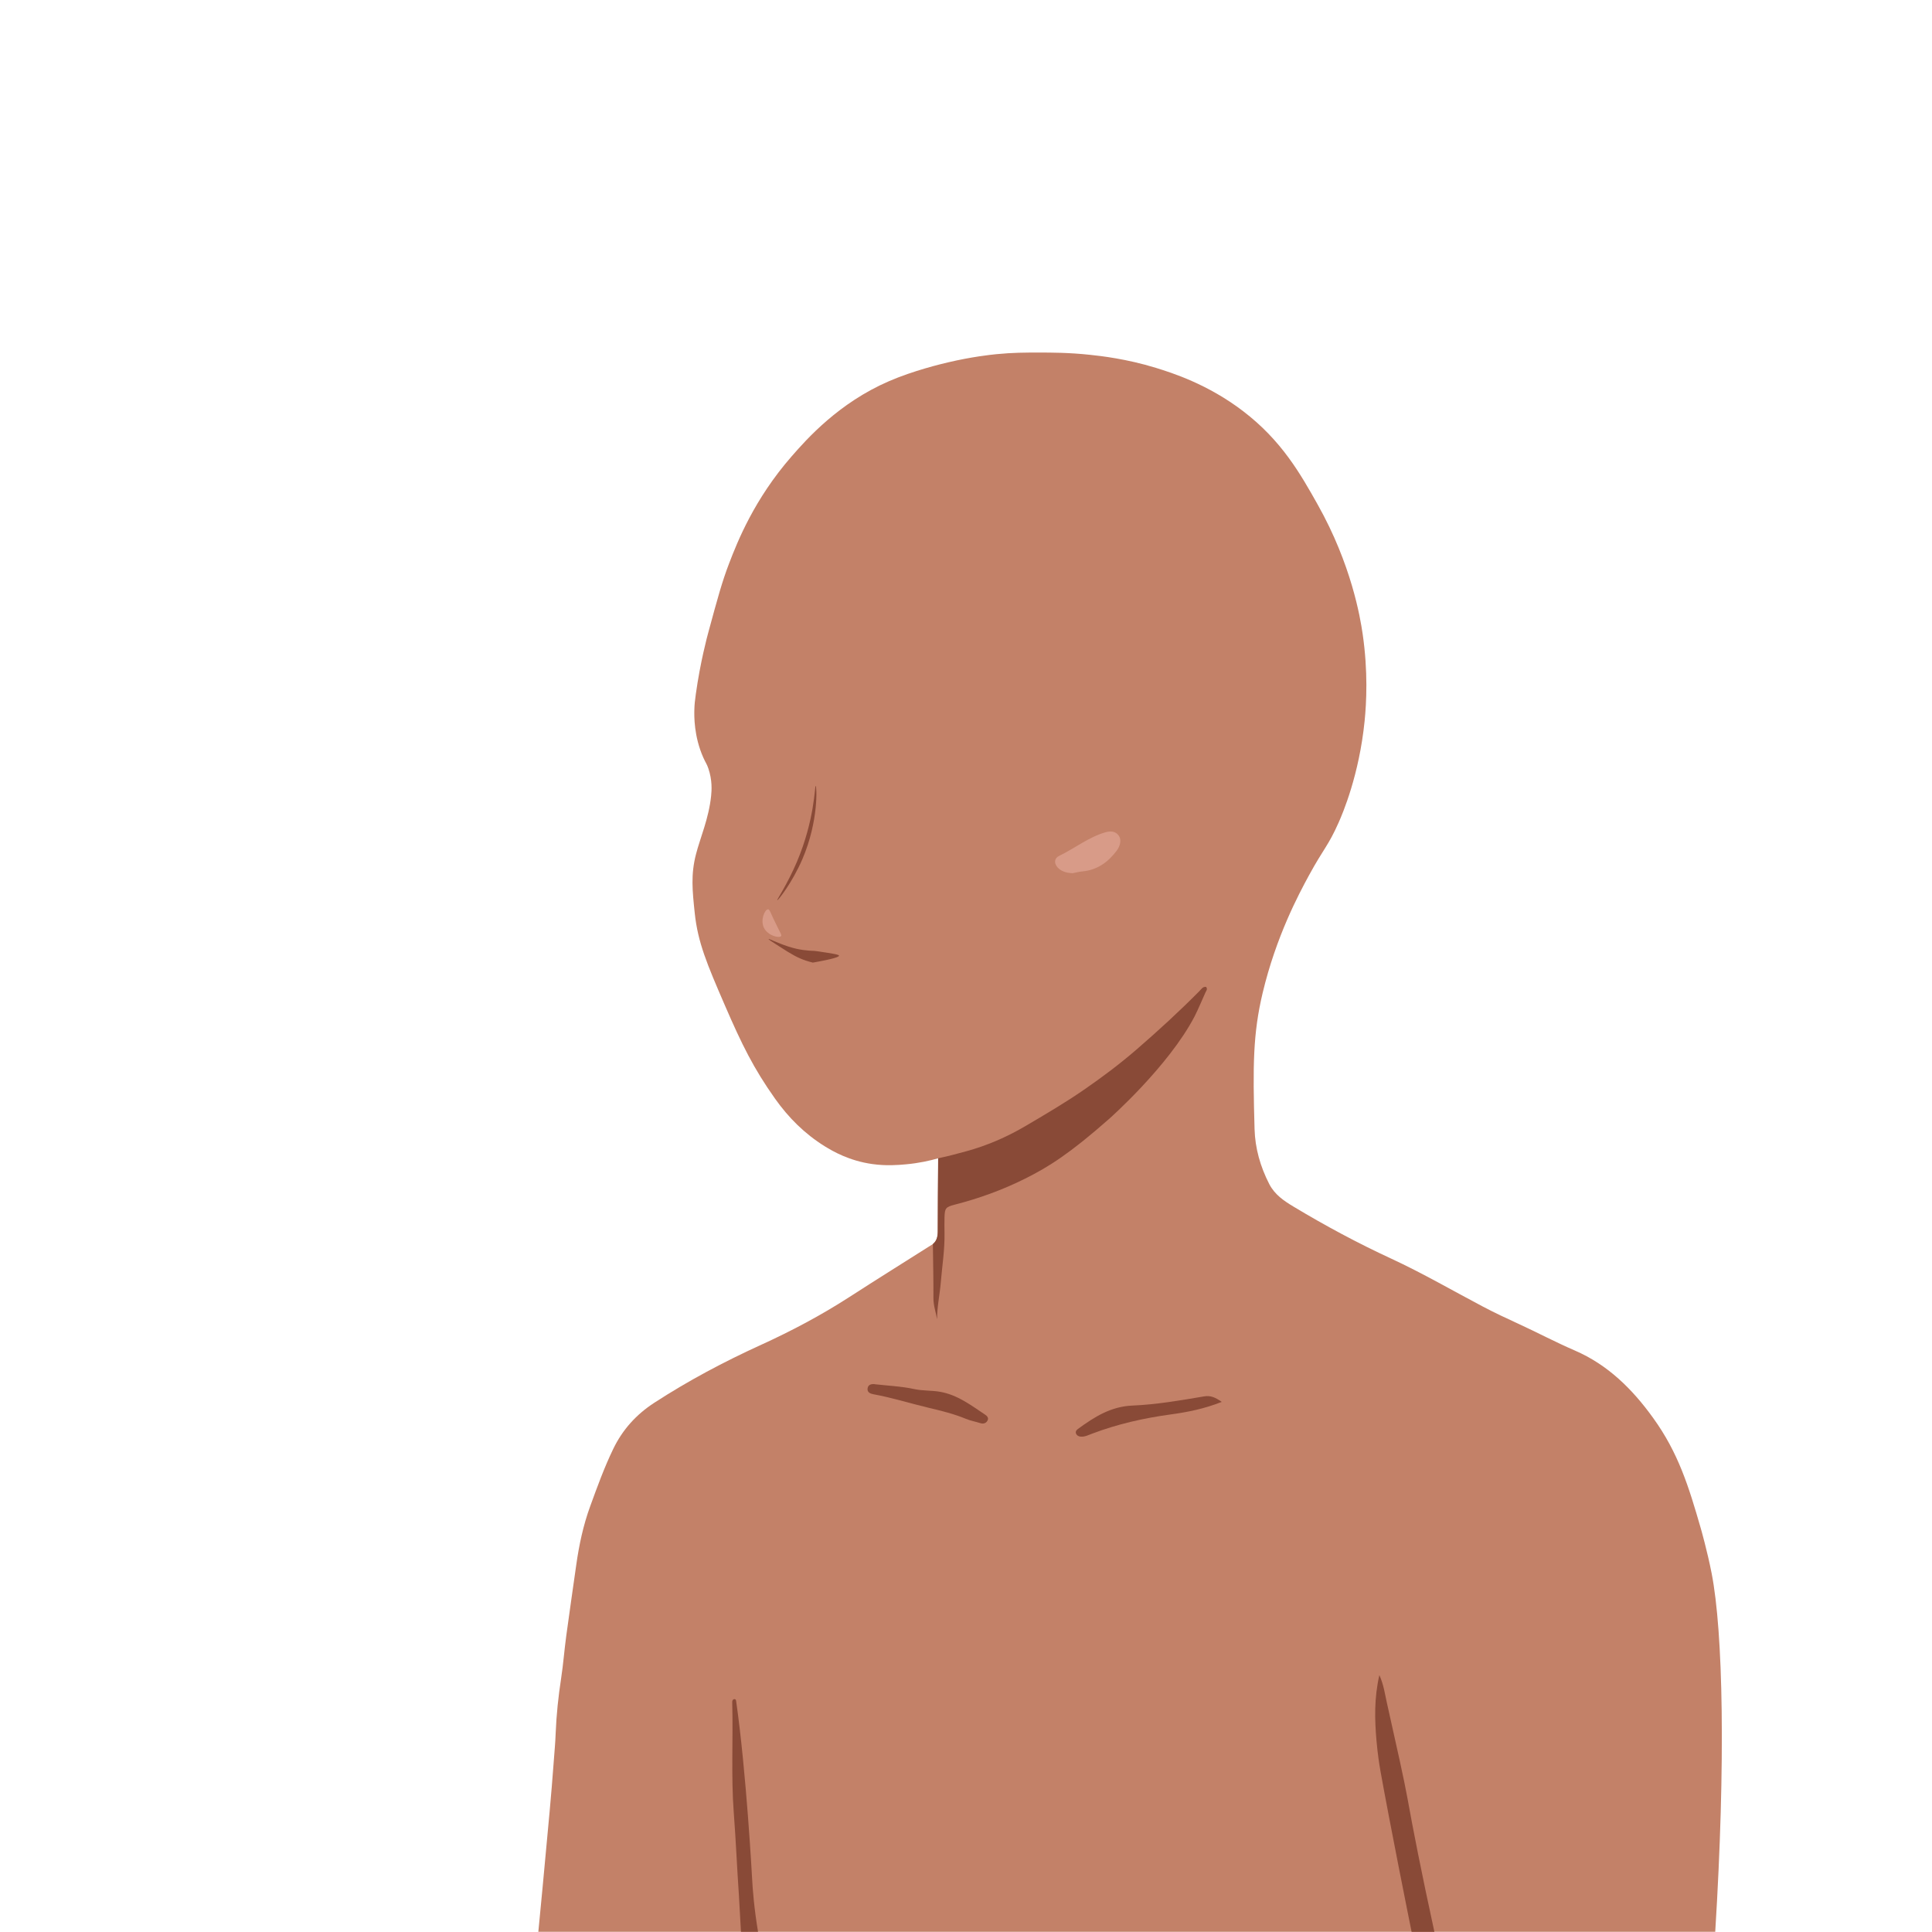
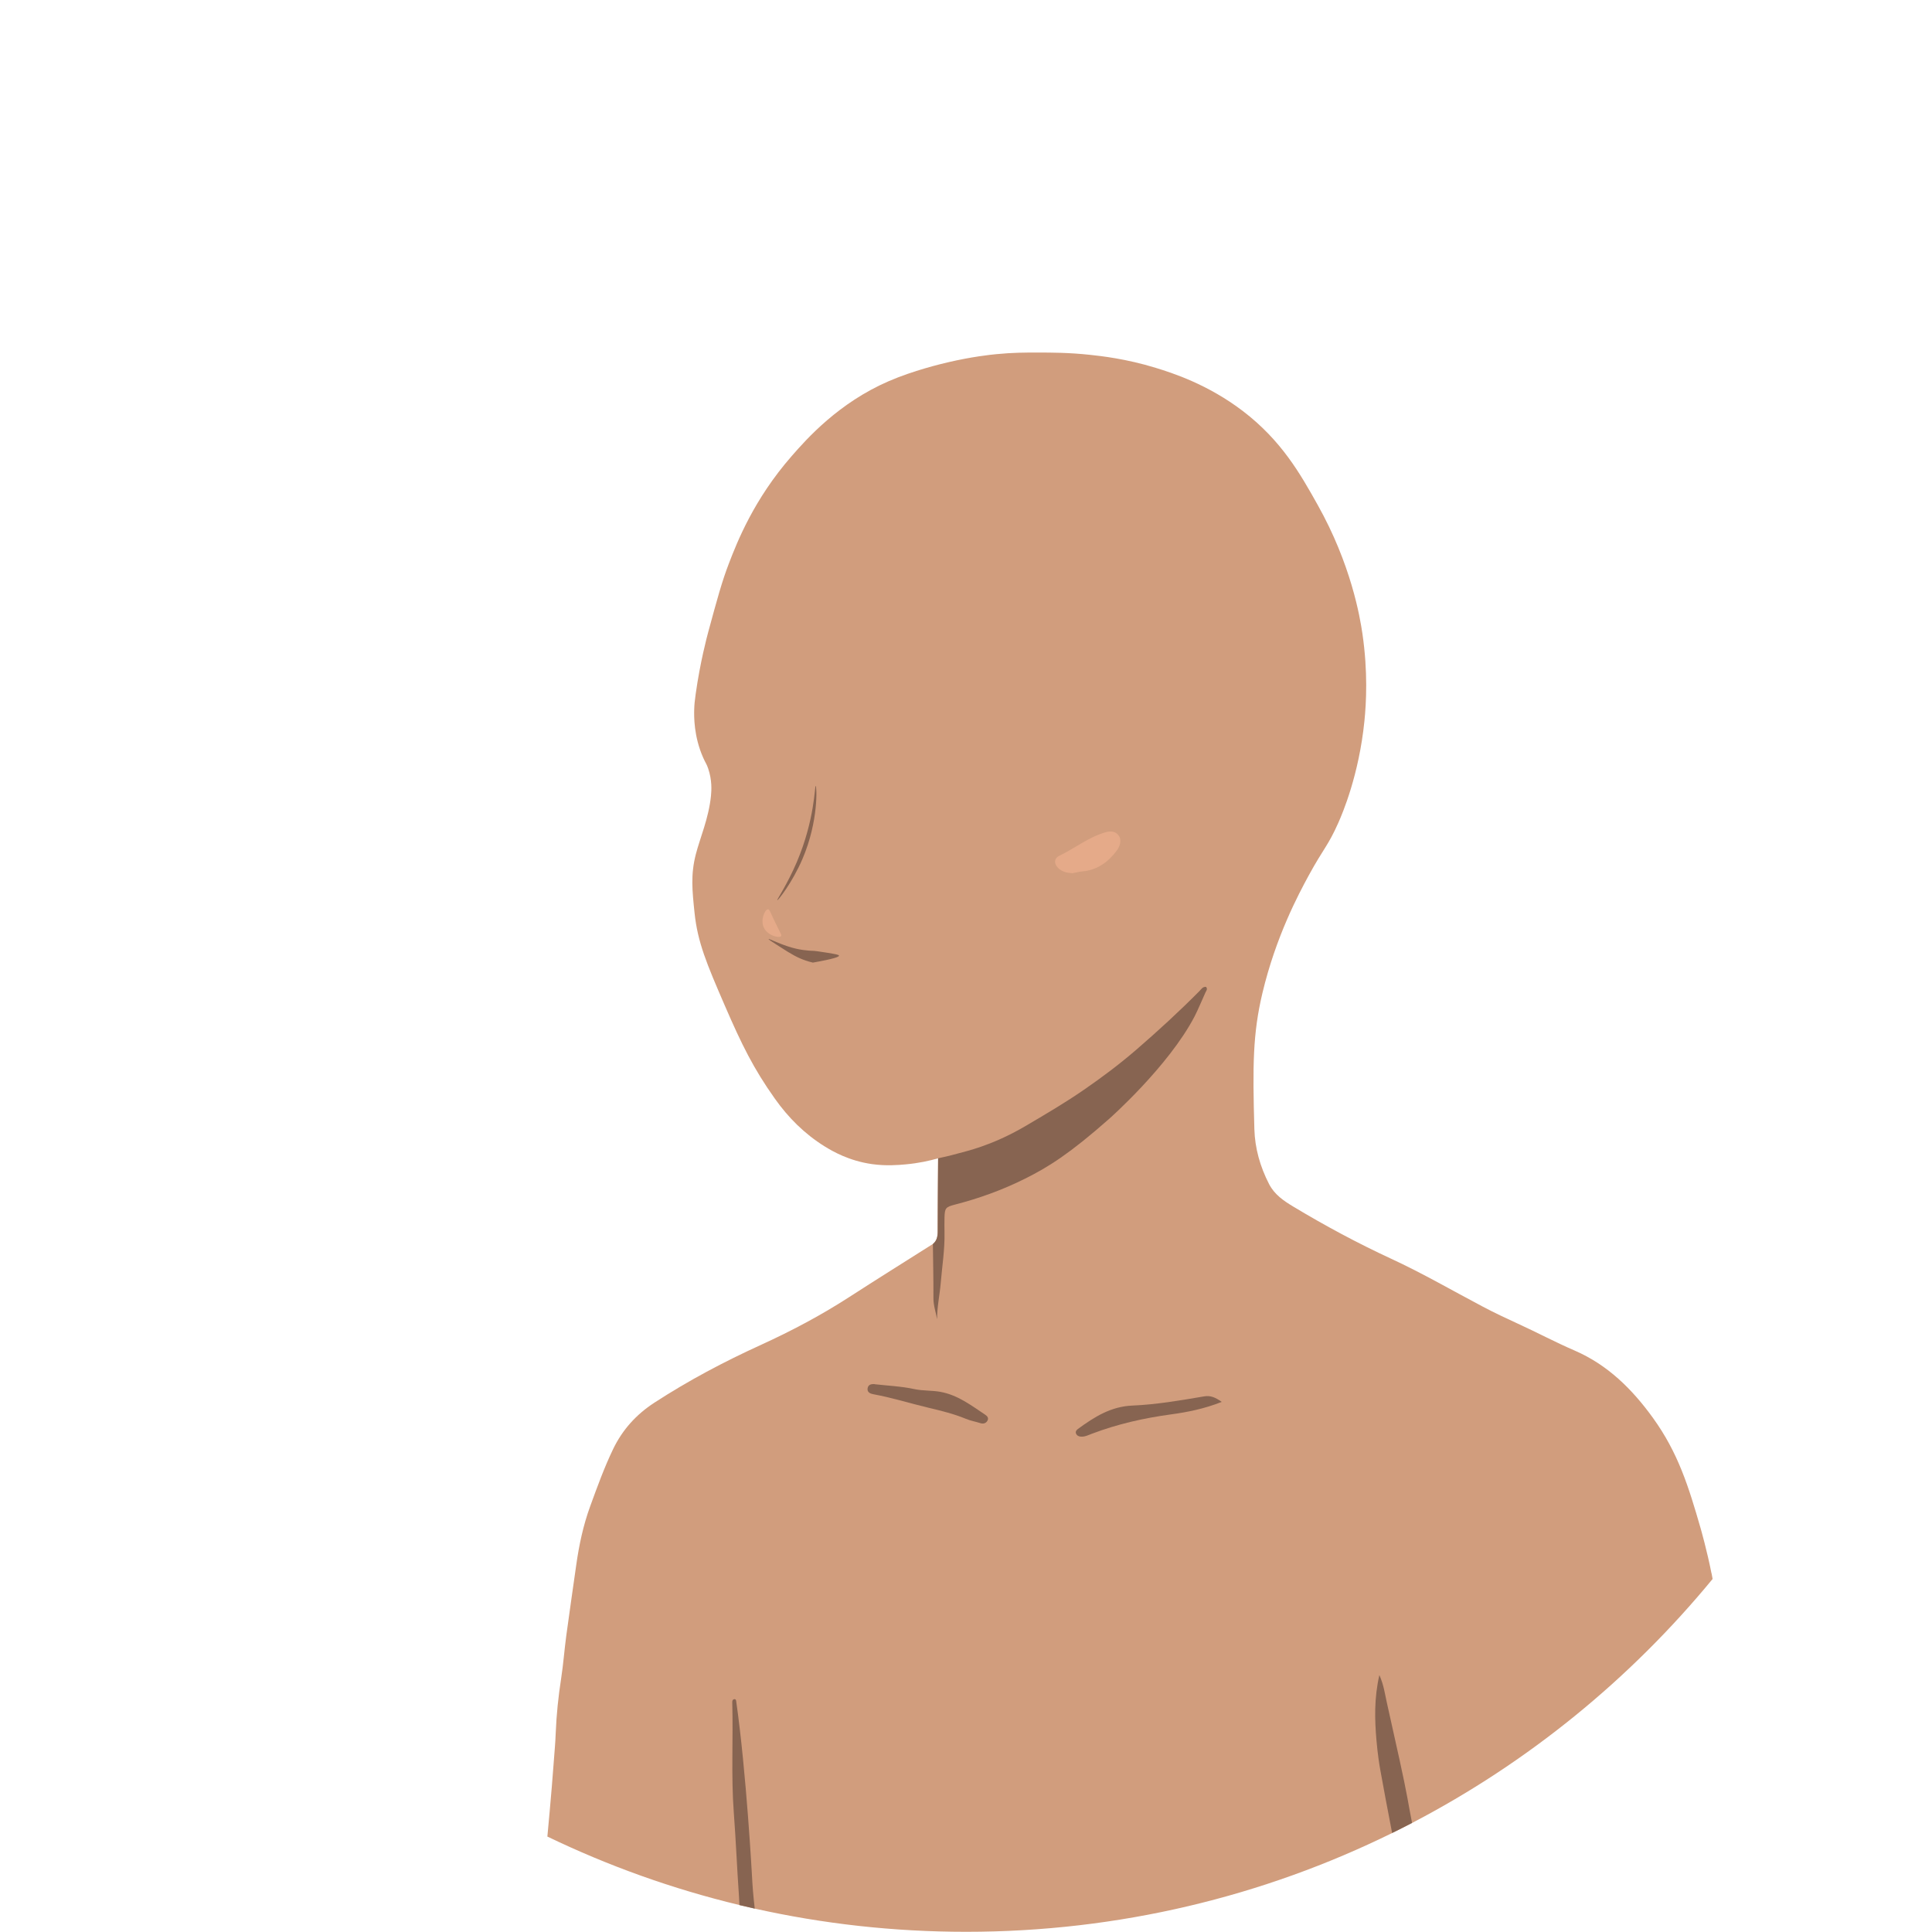
<svg xmlns="http://www.w3.org/2000/svg" id="Base_copy" viewBox="0 0 500 500">
  <defs>
-     <style>.cls-1{fill:#c38168;}.cls-2{fill:#d89b88;}.cls-3{fill:#894a37;}</style>
+     <style>.cls-1{fill:#876451;}.cls-2{fill:#d19d7d;}.cls-3{fill:#e5aa89;}</style>
  </defs>
-   <path class="cls-1" d="m139.32,499.95c.25-2.57,1.79-18.52,2.91-30.99.43-4.8.72-8.24,1.02-12.33.34-4.72.42-4.76.56-8.15.19-4.71.69-9.45,1.41-14.14.56-3.65.83-7.35,1.33-11.01.82-6.1,1.72-12.2,2.58-18.3.73-5.18,1.81-10.28,3.61-15.21,1.82-5,3.63-10,5.95-14.81,2.42-5.03,6-8.97,10.66-11.99,8.8-5.71,18.03-10.61,27.58-14.96,7.89-3.6,15.54-7.65,22.84-12.36,7.19-4.64,14.45-9.17,21.68-13.75.3-.25.5-.5.62-.68.15-.23.24-.42.27-.49.08-.19.13-.35.16-.46.03-.11.05-.19.06-.21.04-.16.06-.29.07-.38.07-.6.07-1.04.07-1.04,0-.54.01-3.86.03-8.44,0-1.21.02-2.43.03-3.64.02-2.28.04-4.56.06-6.85-2.12.61-4.97,1.26-8.39,1.57-1.99.18-5.08.44-8.72-.08-5.92-.84-10.13-3.27-12.28-4.6-5.19-3.23-9.37-7.4-12.88-12.36-5.5-7.76-8.56-13.96-12.94-24.08-4.66-10.77-7.01-16.31-7.81-23.89-.61-5.81-1.05-9.94.32-15.25,1.08-4.22,3.32-9.25,3.92-15.11.15-1.44.31-4.07-.71-7.06-.43-1.27-.64-1.33-1.32-2.85-2.44-5.5-2.36-10.72-2.31-12.43.03-1.25.14-2.29.38-4,1.14-8.18,2.92-14.84,3.27-16.09,2.34-8.63,3.51-12.94,5.33-17.69,2.17-5.65,6.47-16.59,16.18-27.72,4-4.59,12.25-13.86,25.19-19.46,6.37-2.76,13.48-4.45,15.34-4.89,6.17-1.45,10.89-1.95,12.47-2.11,4.26-.42,7.47-.42,10.95-.42,3.27,0,7.83,0,13.31.59,2.84.3,9.44,1.04,17.02,3.37,4.24,1.31,13.44,4.22,22.58,11.21,10,7.64,14.85,16.27,19.3,24.18,8.71,15.5,11,29.13,11.63,33.45,1.43,9.83.98,17.87.51,22.58-1.41,13.94-5.65,23.84-6.74,26.29-2.69,6.06-3.82,6.58-7.67,13.65-2.65,4.87-8.5,15.81-11.98,30.42-2.5,10.52-2.56,18.76-2.09,35.22.14,4.97,1.49,9.72,3.79,14.21,1.44,2.79,3.82,4.38,6.37,5.91,8.17,4.91,16.57,9.42,25.22,13.42,8.14,3.77,15.87,8.27,23.78,12.44,2.95,1.55,5.96,2.97,9,4.36,4.93,2.26,9.72,4.81,14.7,6.96,8.57,3.7,14.92,10,20.29,17.46,6.51,9.02,9.19,17.66,12.36,28.67,0,0,1.64,5.71,2.78,11.54,2.97,15.22,3.65,48.9.93,92.78H139.32Z" />
+   <path class="cls-2" d="m442.93,407.17c-1.14-5.82-2.78-11.54-2.78-11.54-3.17-11.01-5.86-19.65-12.36-28.67-5.38-7.45-11.73-13.75-20.3-17.45-4.98-2.15-9.77-4.71-14.7-6.96-3.03-1.39-6.05-2.81-9-4.37-7.91-4.17-15.64-8.67-23.78-12.43-8.64-4-17.04-8.51-25.22-13.43-2.55-1.53-4.93-3.12-6.37-5.91-2.3-4.48-3.65-9.23-3.79-14.21-.47-16.46-.41-24.7,2.09-35.22,3.48-14.61,9.33-25.55,11.98-30.42,3.85-7.07,4.98-7.59,7.67-13.65,1.08-2.45,5.33-12.35,6.74-26.29.48-4.71.92-12.76-.51-22.58-.63-4.32-2.92-17.95-11.63-33.45-4.44-7.92-9.29-16.54-19.29-24.19-9.14-6.98-18.34-9.9-22.58-11.2-7.58-2.34-14.19-3.07-17.02-3.37-5.49-.59-10.04-.59-13.32-.59-3.48-.01-6.69,0-10.95.42-1.58.15-6.31.66-12.47,2.1-1.86.44-8.97,2.13-15.34,4.89-12.94,5.6-21.19,14.87-25.19,19.47-9.71,11.13-14.01,22.07-16.18,27.72-1.82,4.76-2.99,9.07-5.33,17.69-.34,1.26-2.12,7.92-3.26,16.1-.24,1.71-.35,2.75-.38,4-.05,1.71-.13,6.92,2.31,12.43.67,1.52.88,1.58,1.31,2.85,1.02,2.99.86,5.62.72,7.06-.6,5.86-2.84,10.89-3.92,15.11-1.37,5.31-.93,9.44-.32,15.26.8,7.57,3.15,13.11,7.81,23.88,4.38,10.12,7.44,16.33,12.94,24.08,3.51,4.96,7.69,9.13,12.88,12.37,2.15,1.33,6.36,3.76,12.28,4.6,3.63.51,6.73.25,8.71.07,3.42-.31,6.28-.96,8.39-1.57-.02,2.29-.04,4.57-.06,6.85,0,.68,0,1.36-.01,2.04-.03,3.33-.05,6.65-.04,9.98,0,.13,0,.25,0,.37,0,.06,0,.13-.01.19-.01.29-.04.57-.1.83,0,.02,0,.05,0,.08-.01.01-.01.02-.02.04-.02.09-.04.17-.07.25-.02.07-.04.14-.07.21,0,.01,0,.02-.01.03-.01.04-.03.09-.05.14-.01.02-.02.04-.03.07h-.01s-.03.08-.05.11c-.04.07-.08.15-.14.24-.17.26-.39.51-.67.74-7.23,4.58-14.49,9.11-21.67,13.75-7.3,4.72-14.96,8.77-22.84,12.37-9.55,4.35-18.78,9.24-27.58,14.96-4.65,3.02-8.23,6.96-10.66,11.99-2.31,4.81-4.12,9.81-5.94,14.81-1.8,4.93-2.88,10.03-3.61,15.21-.86,6.1-1.76,12.19-2.58,18.3-.49,3.66-.76,7.36-1.32,11.01-.73,4.69-1.22,9.42-1.41,14.14-.14,3.38-.22,3.43-.56,8.15-.3,4.09-.59,7.53-1.02,12.33-.18,2.05-.38,4.18-.58,6.34,15.73,7.58,32.38,13.56,49.73,17.73,1.32.32,2.64.62,3.96.92,17.6,3.93,35.9,6,54.69,6,39.58,0,77-9.2,110.26-25.57,1.73-.85,3.45-1.72,5.16-2.61,30.01-15.65,56.44-37.21,77.76-63.13-.09-.51-.18-1-.27-1.47Z" />
  <g>
-     <path class="cls-2" d="m197.7,240.1c1,2.07,3.96,2.76,4.44,2.16.2-.25-.09-.67-.98-2.45-1.83-3.63-1.93-4.5-2.4-4.48-.82.03-2.04,2.74-1.06,4.77Z" />
+     <path class="cls-3" d="m197.7,240.1c1,2.07,3.96,2.76,4.44,2.16.2-.25-.09-.67-.98-2.45-1.83-3.63-1.93-4.5-2.4-4.48-.82.03-2.04,2.74-1.06,4.77Z" />
    <g id="Cheek_highlight">
-       <path class="cls-2" d="m277.52,225.99c-1.3-.08-2.47-.34-3.43-1.13-1.31-1.08-1.45-2.65.04-3.37,4.02-1.95,7.58-4.82,11.93-6.09,1.72-.5,2.91-.09,3.58,1.03.59.97.3,2.47-.64,3.73-2.26,3.01-5.09,5.03-8.96,5.37-.87.08-1.72.32-2.51.47Z" />
+       <path class="cls-3" d="m277.52,225.99c-1.3-.08-2.47-.34-3.43-1.13-1.31-1.08-1.45-2.65.04-3.37,4.02-1.95,7.58-4.82,11.93-6.09,1.72-.5,2.91-.09,3.58,1.03.59.97.3,2.47-.64,3.73-2.26,3.01-5.09,5.03-8.96,5.37-.87.08-1.72.32-2.51.47Z" />
    </g>
  </g>
  <g id="Ear_copy">
    <g>
-       <path class="cls-3" d="m203.77,246.26c1.3.77,2.17,1.29,3.34,1.79.76.33,1.86.74,3.26,1.07,5.63-.99,6.79-1.51,6.77-1.8-.02-.24-.99-.41-2.93-.73-2.07-.35-3.47-.5-3.47-.5-1.55-.03-3.96-.22-6.73-1.13-3.01-.99-5.02-2.08-5.1-1.93-.05.09.86.68,2.67,1.84,1.02.66,1.54.99,2.2,1.39Z" />
-       <path class="cls-3" d="m206.21,223.11c4.67-10.97,4.62-19.76,4.89-19.73.28.03.81,9.04-3.42,18.91-2.65,6.17-6.34,10.79-6.52,10.68-.16-.1,2.59-4.08,5.05-9.86Z" />
-       <path class="cls-3" d="m242.77,299.77c1.28-.27,3.07-.67,5.18-1.26,1.92-.54,8.72-1.97,17.34-7.03,5.16-3.03,10.32-6.06,15.25-9.46,4.69-3.23,9.23-6.64,13.55-10.37,5.61-4.85,11.07-9.86,16.29-15.13.5-.5.9-1.23,1.76-1.11.44.59.05.99-.14,1.38-.43.89-1.98,4.61-2.83,6.23-6.77,13-22.18,26.59-22.18,26.59-10.1,8.9-15.55,12.36-21.75,15.45-5.79,2.89-11.87,5.09-18.14,6.7-2.35.6-2.6.92-2.66,3.28-.03,1.33-.03,2.67,0,4,.08,4.37-.62,8.68-.98,13.01-.26,3.11-.96,6.18-.94,9.35-.34-1.83-.96-3.56-.95-5.46.02-4.66-.08-9.32-.14-13.98,1.04-.87,1.25-1.99,1.25-3.31,0-6.29.07-12.58.11-18.86Z" />
-       <path class="cls-3" d="m357.21,458.01c-.25-1.38-.67-4.03-.98-7.59-.47-5.41-.62-10.92.75-16.91,1.14,2.57,1.41,4.8,1.89,6.93,2.64,11.77,4.57,20.44,5.38,24.95,1.39,7.72,3.56,18.94,6.97,34.57h-5.9c-.64-3.16-5.57-27.7-8.12-41.95Z" />
-       <path class="cls-3" d="m191.24,490.67c-.5-7.18-.79-14.37-1.34-21.54-.72-9.5-.14-18.98-.4-28.47,0-.35,0-.76.44-.91.14-.04.25-.02.34.02.18.1.22.35.23.44,2.67,18.61,4.12,45.73,4.12,45.73.16,3.07.54,7.96,1.55,14.01h-4.42c-.17-3.09-.35-6.19-.52-9.28Z" />
-       <path class="cls-3" d="m316.19,362.81c-4.59,1.81-8.88,2.65-13.18,3.24-6.99.95-13.8,2.49-20.4,4.99-.96.36-1.92.88-3.01.75-.51-.06-.93-.31-1.12-.77-.21-.51.08-.91.49-1.21,4.24-3.09,8.5-5.82,14.1-6.05,6.23-.26,12.41-1.34,18.57-2.38,1.65-.28,2.89.26,4.55,1.43Z" />
-       <path class="cls-3" d="m226.41,358.24c3.39.39,6.83.52,10.14,1.24,2.26.5,4.52.32,6.77.72,4.52.81,7.95,3.47,11.57,5.87.53.35,1.11.87.63,1.66-.41.67-1.12.8-1.77.59-1.26-.41-2.57-.62-3.81-1.14-3.07-1.27-6.3-2.06-9.54-2.83-4.8-1.14-9.5-2.63-14.36-3.52-.69-.13-1.61-.43-1.52-1.42.1-1.09.97-1.28,1.89-1.19Z" />
+       <path class="cls-1" d="m203.77,246.26c1.3.77,2.17,1.29,3.34,1.79.76.33,1.86.74,3.26,1.07,5.63-.99,6.79-1.51,6.77-1.8-.02-.24-.99-.41-2.93-.73-2.07-.35-3.47-.5-3.47-.5-1.55-.03-3.96-.22-6.73-1.13-3.01-.99-5.02-2.08-5.1-1.93-.05.09.86.68,2.67,1.84,1.02.66,1.54.99,2.2,1.39Z" />
+       <path class="cls-1" d="m206.21,223.11c4.67-10.97,4.62-19.76,4.89-19.73.28.03.81,9.04-3.42,18.91-2.65,6.17-6.34,10.79-6.52,10.68-.16-.1,2.59-4.08,5.05-9.86Z" />
+       <path class="cls-1" d="m242.77,299.77c1.28-.27,3.07-.67,5.18-1.26,1.92-.54,8.72-1.97,17.34-7.03,5.16-3.03,10.32-6.06,15.25-9.46,4.69-3.23,9.23-6.64,13.55-10.37,5.61-4.85,11.07-9.86,16.29-15.13.5-.5.9-1.23,1.76-1.11.44.59.05.99-.14,1.38-.43.89-1.98,4.61-2.83,6.23-6.77,13-22.18,26.59-22.18,26.59-10.1,8.9-15.55,12.36-21.75,15.45-5.79,2.89-11.87,5.09-18.14,6.7-2.35.6-2.6.92-2.66,3.28-.03,1.33-.03,2.67,0,4,.08,4.37-.62,8.68-.98,13.01-.26,3.11-.96,6.18-.94,9.35-.34-1.83-.96-3.56-.95-5.46.02-4.66-.08-9.32-.14-13.98,1.04-.87,1.25-1.99,1.25-3.31,0-6.29.07-12.58.11-18.86Z" />
+       <path class="cls-1" d="m365.44,471.77c-1.71.89-3.43,1.76-5.16,2.61-1.12-5.82-2.23-11.65-3.07-16.37-.25-1.38-.67-4.03-.98-7.6-.47-5.4-.62-10.91.75-16.91,1.14,2.57,1.41,4.8,1.89,6.93,2.63,11.76,4.57,20.44,5.38,24.95.34,1.91.73,4.04,1.19,6.39Z" />
+       <path class="cls-1" d="m195.33,493.95c-1.32-.3-2.64-.6-3.96-.92-.04-.78-.08-1.57-.13-2.36-.5-7.17-.79-14.37-1.33-21.53-.72-9.5-.14-18.99-.4-28.47-.01-.35-.01-.77.44-.91.15-.04.26-.03.34.02.18.1.22.35.23.44,2.67,18.61,4.12,45.72,4.12,45.72.1,1.98.3,4.7.69,8.01Z" />
+       <path class="cls-1" d="m316.19,362.81c-4.59,1.81-8.88,2.65-13.18,3.24-6.99.95-13.8,2.49-20.4,4.99-.96.36-1.92.88-3.01.75-.51-.06-.93-.31-1.12-.77-.21-.51.08-.91.49-1.21,4.24-3.09,8.5-5.82,14.1-6.05,6.23-.26,12.41-1.34,18.57-2.38,1.65-.28,2.89.26,4.55,1.43Z" />
+       <path class="cls-1" d="m226.41,358.24c3.39.39,6.83.52,10.14,1.24,2.26.5,4.52.32,6.77.72,4.52.81,7.95,3.47,11.57,5.87.53.35,1.11.87.63,1.66-.41.67-1.12.8-1.77.59-1.26-.41-2.57-.62-3.81-1.14-3.07-1.27-6.3-2.06-9.54-2.83-4.8-1.14-9.5-2.63-14.36-3.52-.69-.13-1.61-.43-1.52-1.42.1-1.09.97-1.28,1.89-1.19Z" />
    </g>
  </g>
</svg>
